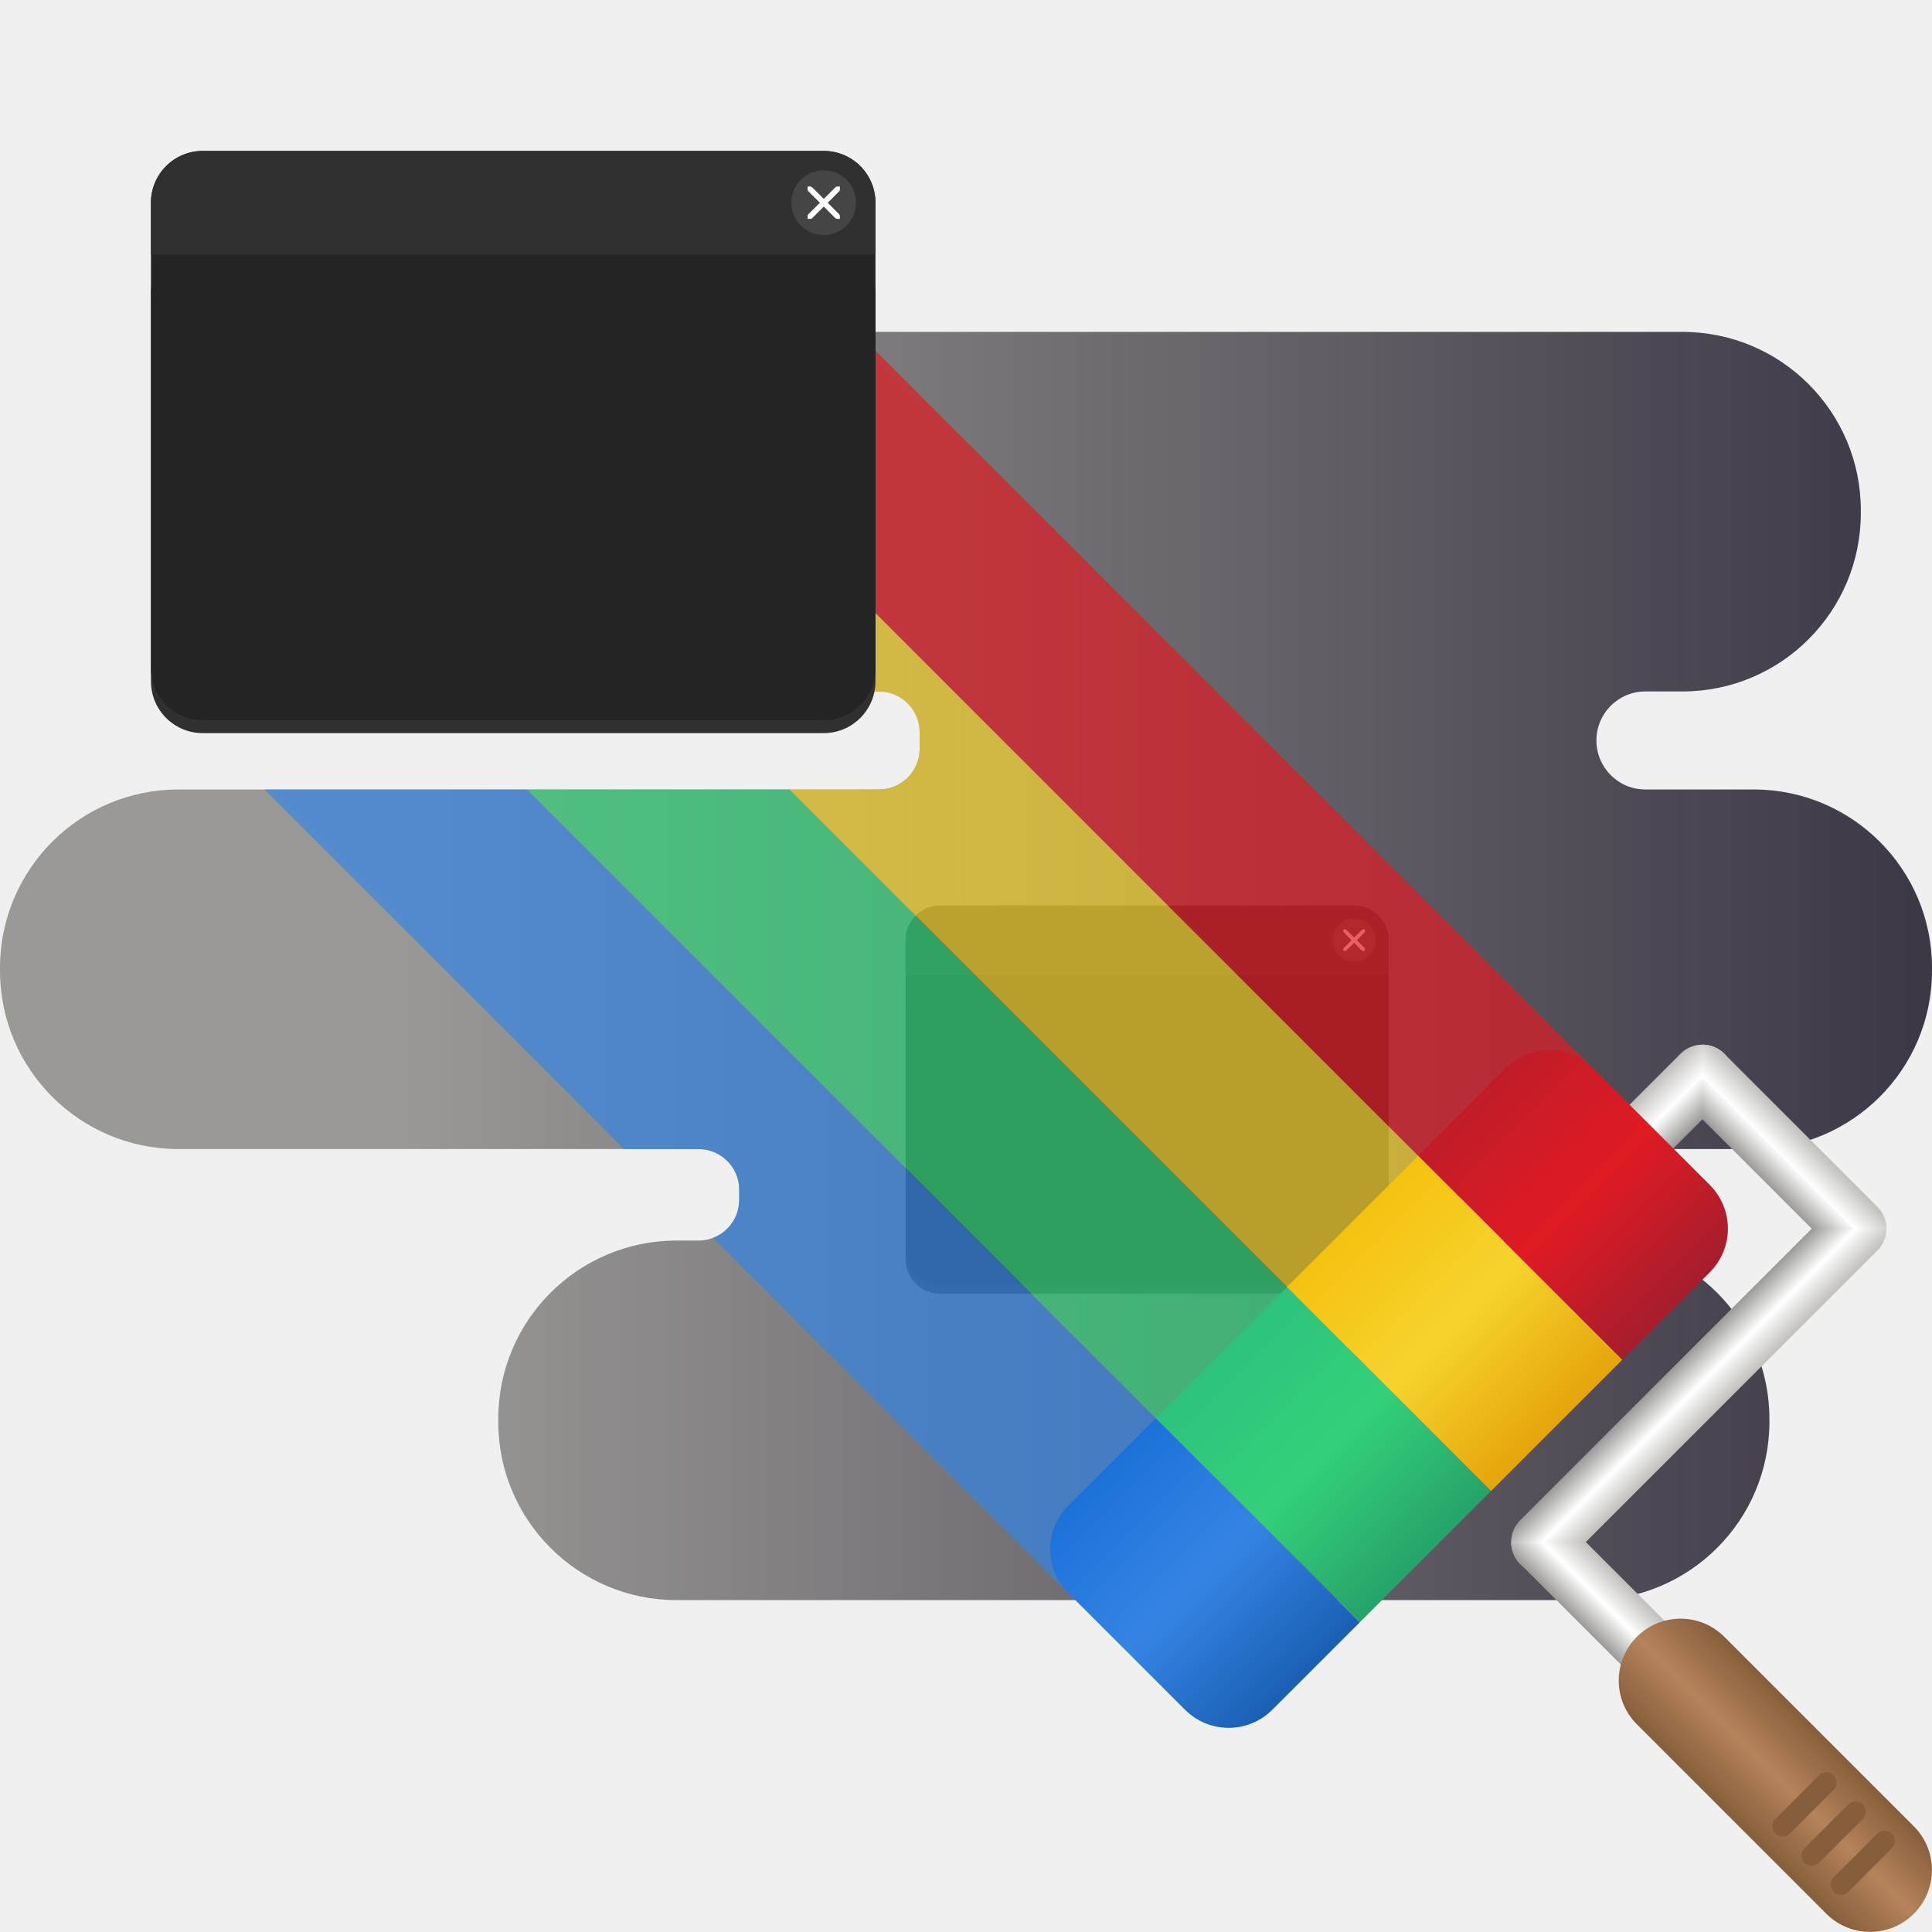
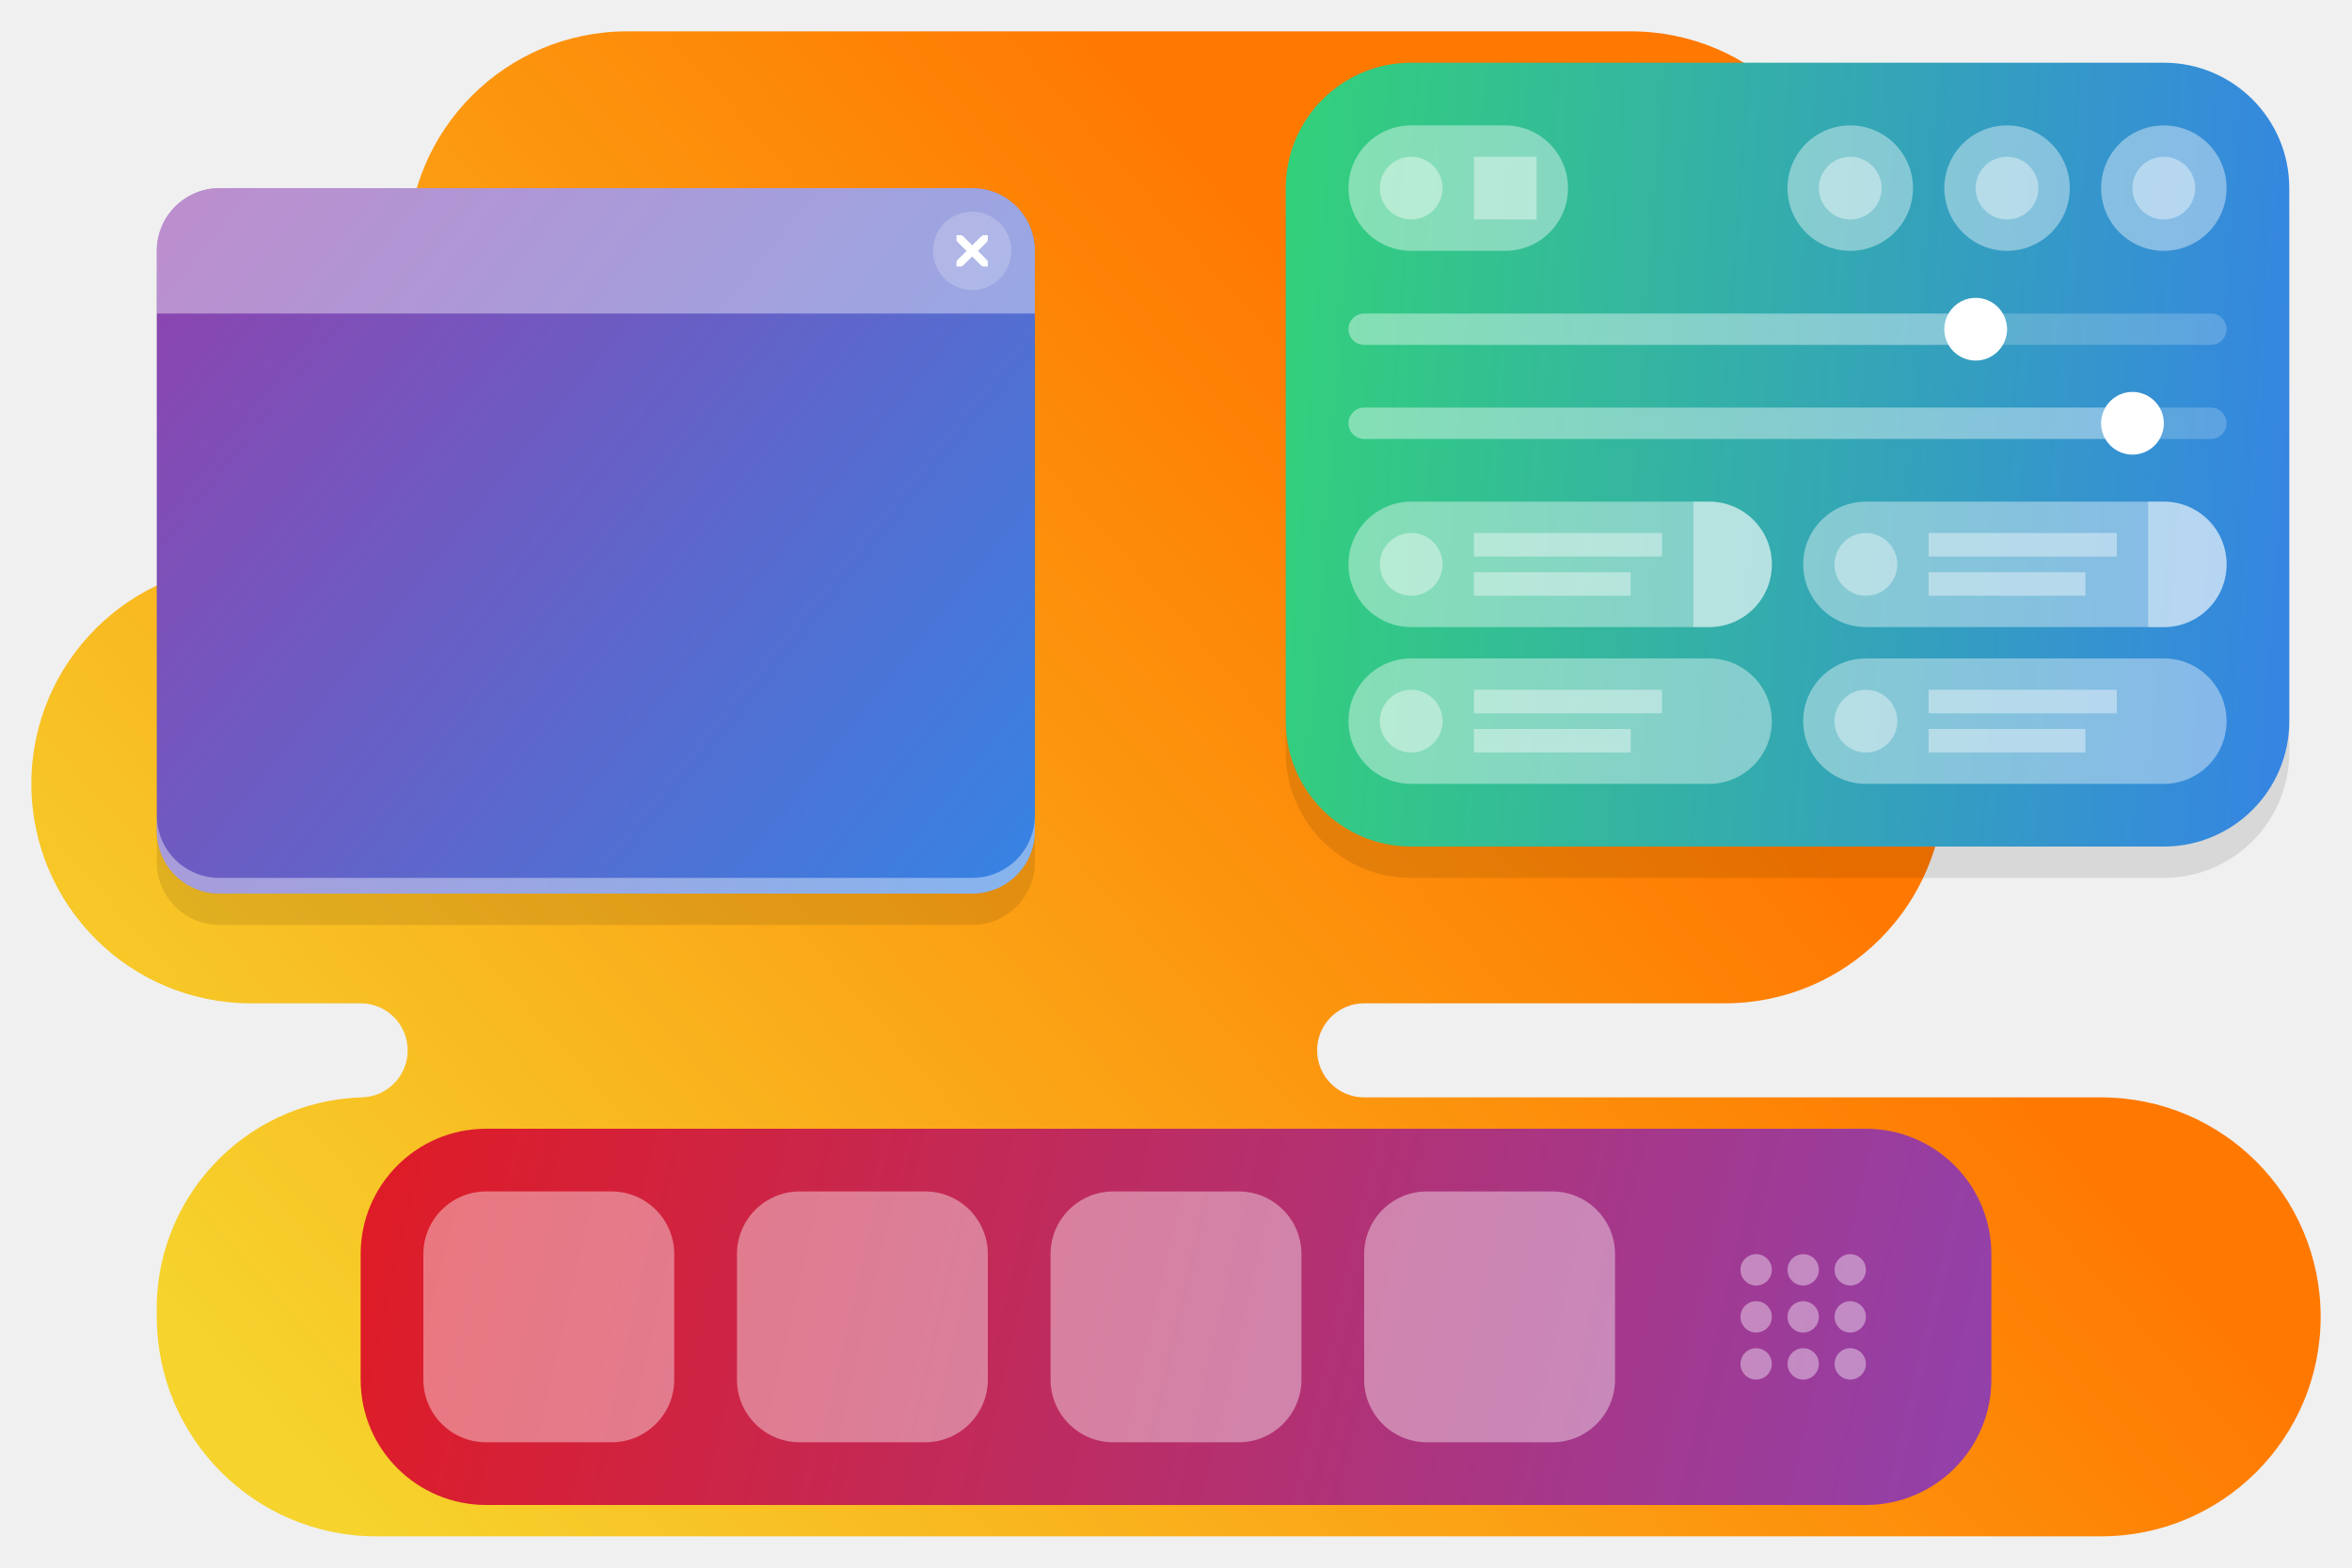
- <svg xmlns="http://www.w3.org/2000/svg" xmlns:xlink="http://www.w3.org/1999/xlink" width="256" height="256" style="isolation:isolate" viewBox="0 0 192 192">
-   <defs>
-     <linearGradient id="a">
-       <stop offset="0" stop-color="#3d3846" />
-       <stop offset="1" stop-color="#9a9996" />
+ <svg xmlns="http://www.w3.org/2000/svg" xmlns:xlink="http://www.w3.org/1999/xlink" width="300" height="200" viewBox="0 0 300 200" version="1.1" id="svg2315">
+   <defs id="defs2312">
+     <linearGradient id="linearGradient11085">
+       <stop style="stop-color:#9141ac;stop-opacity:1;" offset="0" id="stop11081" />
+       <stop style="stop-color:#3584e4;stop-opacity:1;" offset="1" id="stop11083" />
    </linearGradient>
-     <linearGradient id="b">
-       <stop offset="0" stop-color="#9a9996" />
-       <stop offset=".5" stop-color="#fff" />
-       <stop offset="1" stop-color="#c0bfbc" />
+     <linearGradient id="linearGradient6910">
+       <stop style="stop-color:#33d17a;stop-opacity:1;" offset="0" id="stop6906" />
+       <stop style="stop-color:#3584e4;stop-opacity:1;" offset="1" id="stop6908" />
    </linearGradient>
-     <linearGradient xlink:href="#a" id="d" x1="1275.7" x2="281.12" y1="760" y2="760" gradientTransform="translate(-3.032 14.147) scale(.15158)" gradientUnits="userSpaceOnUse" />
-     <linearGradient id="n" x1="82" x2="82" y1="47" y2="65" gradientTransform="matrix(1.5 0 0 1.5556 340.45 149.56)" gradientUnits="userSpaceOnUse">
-       <stop offset="0" stop-color="#1c71d8" />
-       <stop offset=".5" stop-color="#3584e4" />
-       <stop offset="1" stop-color="#1a5fb4" />
+     <linearGradient id="linearGradient3986">
+       <stop style="stop-color:#e01b24;stop-opacity:1;" offset="0" id="stop3982" />
+       <stop style="stop-color:#9141ac;stop-opacity:1;" offset="1" id="stop3984" />
    </linearGradient>
-     <linearGradient id="o" x1="82" x2="82" y1="47" y2="65" gradientTransform="matrix(1.5 0 0 1.5556 358.45 149.56)" gradientUnits="userSpaceOnUse">
-       <stop offset="0" stop-color="#2ec27e" />
-       <stop offset=".5" stop-color="#33d17a" />
-       <stop offset="1" stop-color="#26a269" />
+     <linearGradient id="linearGradient5469">
+       <stop style="stop-color:#ff7800;stop-opacity:1;" offset="0" id="stop5467" />
+       <stop style="stop-color:#f6d32d;stop-opacity:1;" offset="1" id="stop5465" />
    </linearGradient>
-     <linearGradient id="p" x1="82" x2="82" y1="47" y2="65" gradientTransform="matrix(1.5 0 0 1.5556 394.45 149.56)" gradientUnits="userSpaceOnUse">
-       <stop offset="0" stop-color="#c01c28" />
-       <stop offset=".5" stop-color="#e01b24" />
-       <stop offset="1" stop-color="#a51d2d" />
-     </linearGradient>
-     <linearGradient id="q" x1="82" x2="82" y1="47" y2="65" gradientTransform="matrix(1.5 0 0 1.5556 376.45 149.56)" gradientUnits="userSpaceOnUse">
-       <stop offset="0" stop-color="#f5c211" />
-       <stop offset=".5" stop-color="#f6d32d" />
-       <stop offset="1" stop-color="#e5a50a" />
-     </linearGradient>
-     <linearGradient xlink:href="#b" id="j" x1="46" x2="46" y1="232" y2="228" gradientTransform="matrix(.59375 0 0 1.5 -561.2 -108.33)" gradientUnits="userSpaceOnUse" />
-     <linearGradient xlink:href="#b" id="k" x1="46" x2="46" y1="232" y2="228" gradientTransform="matrix(1.1875 0 0 1.5 459.95 -602.67)" gradientUnits="userSpaceOnUse" />
-     <linearGradient xlink:href="#b" id="l" x1="46" x2="46" y1="232" y2="228" gradientTransform="matrix(0 -.8125 -1.5 0 878.45 292.17)" gradientUnits="userSpaceOnUse" />
-     <linearGradient xlink:href="#b" id="m" x1="46" x2="46" y1="232" y2="228" gradientTransform="matrix(0 -.48469 -1.5 0 835.45 285.9)" gradientUnits="userSpaceOnUse" />
-     <linearGradient id="r" x1="483.45" x2="497.45" y1="288.67" y2="288.67" gradientTransform="matrix(.85714 0 0 1.0556 70.064 -15.037)" gradientUnits="userSpaceOnUse">
-       <stop offset="0" stop-color="#865e3c" />
-       <stop offset=".5" stop-color="#b5835a" />
-       <stop offset="1" stop-color="#865e3c" />
-     </linearGradient>
-     <linearGradient xlink:href="#a" id="c" x1="1275.7" x2="281.12" y1="760" y2="760" gradientTransform="matrix(.10463 .04578 -.10463 .04578 -144.79 139.29)" gradientUnits="userSpaceOnUse" />
-     <clipPath id="e">
-       <rect width="112" height="88" x="-438.46" y="195.08" fill="#deddda" rx="8" ry="8" style="paint-order:normal" />
+     <clipPath clipPathUnits="userSpaceOnUse" id="clipPath2226-2">
+       <rect style="fill:#9141ac" id="rect2228-9" width="112" height="88" x="8" y="200" rx="8" ry="8" />
    </clipPath>
-     <clipPath id="i">
-       <path fill="url(#c)" d="m-126.14 169.53-.195.086c-6.758 2.956-6.758 7.749 0 10.705l6.26 2.74c1.54.673 1.54 1.766 0 2.44l-1.145.501c-1.54.674-4.039.674-5.58 0l-48.063-21.028c-6.757-2.956-17.713-2.956-24.47 0l-.195.086c-6.757 2.956-6.757 7.749 0 10.706l35.686 15.613c1.54.674 1.54 1.767 0 2.44l-.698.306c-1.54.674-4.04.674-5.58 0l-1.507-.66c-6.757-2.955-17.713-2.955-24.47 0l-.195.086c-6.757 2.957-6.757 7.75 0 10.706l62.73 27.444c6.757 2.957 17.713 2.957 24.47 0l.195-.085c6.757-2.956 6.757-7.75 0-10.706l-6.226-2.724c-1.541-.674-1.541-1.767 0-2.441l.697-.306c1.541-.674 4.04-.674 5.58 0l17.38 7.604c6.758 2.956 17.714 2.956 24.47 0l.196-.085c6.757-2.957 6.757-7.75 0-10.706l-7.43-3.25c-1.852-.811-1.852-2.125 0-2.936l.016-.007c1.853-.81 4.856-.81 6.709 0l2.547 1.114c6.757 2.957 17.713 2.957 24.47 0l.195-.085c6.757-2.956 6.757-7.75 0-10.706l-61.377-26.852c-6.757-2.956-17.713-2.956-24.47 0z" style="isolation:isolate" />
-     </clipPath>
-     <clipPath id="h">
-       <path fill="url(#c)" d="m-126.14 169.53-.195.086c-6.758 2.956-6.758 7.749 0 10.705l6.26 2.74c1.54.673 1.54 1.766 0 2.44l-1.145.501c-1.54.674-4.039.674-5.58 0l-48.063-21.028c-6.757-2.956-17.713-2.956-24.47 0l-.195.086c-6.757 2.956-6.757 7.749 0 10.706l35.686 15.613c1.54.674 1.54 1.767 0 2.44l-.698.306c-1.54.674-4.04.674-5.58 0l-1.507-.66c-6.757-2.955-17.713-2.955-24.47 0l-.195.086c-6.757 2.957-6.757 7.75 0 10.706l62.73 27.444c6.757 2.957 17.713 2.957 24.47 0l.195-.085c6.757-2.956 6.757-7.75 0-10.706l-6.226-2.724c-1.541-.674-1.541-1.767 0-2.441l.697-.306c1.541-.674 4.04-.674 5.58 0l17.38 7.604c6.758 2.956 17.714 2.956 24.47 0l.196-.085c6.757-2.957 6.757-7.75 0-10.706l-7.43-3.25c-1.852-.811-1.852-2.125 0-2.936l.016-.007c1.853-.81 4.856-.81 6.709 0l2.547 1.114c6.757 2.957 17.713 2.957 24.47 0l.195-.085c6.757-2.956 6.757-7.75 0-10.706l-61.377-26.852c-6.757-2.956-17.713-2.956-24.47 0z" style="isolation:isolate" />
-     </clipPath>
-     <clipPath id="g">
-       <path fill="url(#c)" d="m-126.14 169.53-.195.086c-6.758 2.956-6.758 7.749 0 10.705l6.26 2.74c1.54.673 1.54 1.766 0 2.44l-1.145.501c-1.54.674-4.039.674-5.58 0l-48.063-21.028c-6.757-2.956-17.713-2.956-24.47 0l-.195.086c-6.757 2.956-6.757 7.749 0 10.706l35.686 15.613c1.54.674 1.54 1.767 0 2.44l-.698.306c-1.54.674-4.04.674-5.58 0l-1.507-.66c-6.757-2.955-17.713-2.955-24.47 0l-.195.086c-6.757 2.957-6.757 7.75 0 10.706l62.73 27.444c6.757 2.957 17.713 2.957 24.47 0l.195-.085c6.757-2.956 6.757-7.75 0-10.706l-6.226-2.724c-1.541-.674-1.541-1.767 0-2.441l.697-.306c1.541-.674 4.04-.674 5.58 0l17.38 7.604c6.758 2.956 17.714 2.956 24.47 0l.196-.085c6.757-2.957 6.757-7.75 0-10.706l-7.43-3.25c-1.852-.811-1.852-2.125 0-2.936l.016-.007c1.853-.81 4.856-.81 6.709 0l2.547 1.114c6.757 2.957 17.713 2.957 24.47 0l.195-.085c6.757-2.956 6.757-7.75 0-10.706l-61.377-26.852c-6.757-2.956-17.713-2.956-24.47 0z" style="isolation:isolate" />
-     </clipPath>
-     <clipPath id="f">
-       <path fill="url(#c)" d="m-126.14 169.53-.195.086c-6.758 2.956-6.758 7.749 0 10.705l6.26 2.74c1.54.673 1.54 1.766 0 2.44l-1.145.501c-1.54.674-4.039.674-5.58 0l-48.063-21.028c-6.757-2.956-17.713-2.956-24.47 0l-.195.086c-6.757 2.956-6.757 7.749 0 10.706l35.686 15.613c1.54.674 1.54 1.767 0 2.44l-.698.306c-1.54.674-4.04.674-5.58 0l-1.507-.66c-6.757-2.955-17.713-2.955-24.47 0l-.195.086c-6.757 2.957-6.757 7.75 0 10.706l62.73 27.444c6.757 2.957 17.713 2.957 24.47 0l.195-.085c6.757-2.956 6.757-7.75 0-10.706l-6.226-2.724c-1.541-.674-1.541-1.767 0-2.441l.697-.306c1.541-.674 4.04-.674 5.58 0l17.38 7.604c6.758 2.956 17.714 2.956 24.47 0l.196-.085c6.757-2.957 6.757-7.75 0-10.706l-7.43-3.25c-1.852-.811-1.852-2.125 0-2.936l.016-.007c1.853-.81 4.856-.81 6.709 0l2.547 1.114c6.757 2.957 17.713 2.957 24.47 0l.195-.085c6.757-2.956 6.757-7.75 0-10.706l-61.377-26.852c-6.757-2.956-17.713-2.956-24.47 0z" style="isolation:isolate" />
-     </clipPath>
+     <linearGradient xlink:href="#linearGradient5469" id="linearGradient5471" x1="196" y1="66" x2="48" y2="196" gradientUnits="userSpaceOnUse" />
+     <linearGradient xlink:href="#linearGradient3986" id="linearGradient3988" x1="52" y1="144" x2="260" y2="192" gradientUnits="userSpaceOnUse" gradientTransform="translate(-6)" />
+     <linearGradient xlink:href="#linearGradient6910" id="linearGradient3988-3" x1="52" y1="144" x2="260" y2="194" gradientUnits="userSpaceOnUse" gradientTransform="matrix(0.6153846,0,0,2,132,-280)" />
+     <linearGradient xlink:href="#linearGradient11085" id="linearGradient11087" x1="8" y1="200" x2="120" y2="290" gradientUnits="userSpaceOnUse" gradientTransform="translate(32,-176)" />
  </defs>
-   <path fill="url(#d)" d="M60.56 50.708v.283c0 9.79 7.936 17.725 17.725 17.725h9.069a4.042 4.042 0 0 1 4.042 4.042v1.657a4.042 4.042 0 0 1-4.042 4.042h-69.63C7.937 78.457 0 86.393 0 96.182v.284c0 9.789 7.935 17.725 17.725 17.725h51.699a4.042 4.042 0 0 1 4.042 4.042v1.01a4.042 4.042 0 0 1-4.042 4.042H67.24c-9.79 0-17.725 7.936-17.725 17.725v.283c0 9.79 7.935 17.725 17.725 17.725h90.877c9.789 0 17.725-7.935 17.725-17.725v-.283c0-9.789-7.936-17.725-17.725-17.725h-9.02a4.042 4.042 0 0 1-4.042-4.042v-1.01a4.042 4.042 0 0 1 4.042-4.042h25.179c9.789 0 17.725-7.936 17.725-17.725v-.284c0-9.789-7.936-17.725-17.725-17.725h-10.764a4.86 4.86 0 0 1-4.86-4.859v-.023a4.86 4.86 0 0 1 4.86-4.859h3.69c9.789 0 17.725-7.936 17.725-17.725v-.283c0-9.79-7.936-17.725-17.725-17.725H78.286c-9.79 0-17.725 7.935-17.725 17.725z" />
-   <g transform="translate(277.91 6.396) scale(.42857)">
-     <rect width="112" height="76" x="-438.46" y="209.08" fill="#303030" rx="8" ry="8" style="paint-order:normal" />
-     <rect width="112" height="88" x="-438.46" y="195.08" fill="#242424" rx="8" ry="8" style="paint-order:normal" />
-     <rect width="112" height="16" x="-438.46" y="195.08" fill="#303030" clip-path="url(#e)" rx="0" ry="0" style="paint-order:markers stroke fill" />
-     <circle cx="-334.46" cy="203.08" r="5" fill="#454545" style="paint-order:markers stroke fill" />
-     <path fill="#fff" d="M-336.95 200.58h.428a.425.425 0 0 1 .286.13l1.784 1.784 1.796-1.784c.11-.096.185-.127.286-.13h.417v.417c0 .119-.016.229-.104.312l-1.784 1.784 1.77 1.77a.423.423 0 0 1 .118.3v.417h-.417a.421.421 0 0 1-.299-.117l-1.783-1.784-1.784 1.784a.423.423 0 0 1-.299.117h-.417v-.417c0-.11.04-.221.118-.3l1.783-1.77-1.783-1.784a.377.377 0 0 1-.118-.312z" />
-   </g>
-   <g stroke-dashoffset="26.4" stroke-linecap="round" stroke-width="16.971" opacity=".7">
-     <path fill="#3584e4" d="M-168.94 148.59h18v68.25h-18z" clip-path="url(#f)" transform="rotate(-45 -452.271 -5.242) scale(1.02437 2.34143)" />
-     <path fill="#33d17a" d="M-150.94 148.59h18v68.25h-18z" clip-path="url(#g)" transform="rotate(-45 -452.271 -5.242) scale(1.02437 2.34143)" />
-     <path fill="#e01b24" d="M-114.94 148.59h18v68.25h-18z" clip-path="url(#h)" transform="rotate(-45 -452.271 -5.242) scale(1.02437 2.34143)" />
-     <path fill="#f6d32d" d="M-132.94 148.59h18v68.25h-18z" clip-path="url(#i)" transform="rotate(-45 -452.271 -5.242) scale(1.02437 2.34143)" />
-   </g>
-   <g transform="rotate(-45 194.196 630.075) scale(1.02439)">
-     <rect width="18" height="6" x="-536.45" y="233.67" fill="url(#j)" rx="3" ry="3" transform="scale(-1 1)" />
-     <rect width="49" height="6" x="487.45" y="-260.67" fill="url(#k)" rx="3" ry="3" transform="scale(1 -1)" />
-     <path fill="url(#l)" d="m535.57 234.55-5.123 5.123v15l5.123 5.123a2.99 2.99 0 0 0 .877-2.123v-21c0-.83-.335-1.58-.877-2.123z" />
-     <path fill="url(#m)" d="m493.45 260.67-5.123-5.123a2.993 2.993 0 0 0-.877 2.123v14c0 1.662 1.338 3 3 3s3-1.338 3-3z" />
-   </g>
-   <g stroke-dashoffset="26.4" stroke-linecap="round" stroke-width="16.971">
-     <path fill="url(#n)" d="M460.45 222.67h12v28h-12c-3.324 0-6-2.676-6-6v-16c0-3.324 2.676-6 6-6z" transform="rotate(-45 194.196 630.075) scale(1.02439)" />
-     <path fill="url(#o)" d="M472.45 222.67h18v28h-18z" transform="rotate(-45 194.196 630.075) scale(1.02439)" />
-     <path fill="url(#p)" d="M514.45 222.67h6c3.324 0 6 2.676 6 6v16c0 3.324-2.676 6-6 6h-12v-28z" transform="rotate(-45 194.196 630.075) scale(1.02439)" />
-     <path fill="url(#q)" d="M490.45 222.67h18v28h-18z" transform="rotate(-45 194.196 630.075) scale(1.02439)" />
-   </g>
-   <g stroke-linecap="round" transform="rotate(-45 194.196 630.075) scale(1.02439)">
-     <rect width="12" height="38" x="484.45" y="270.67" fill="url(#r)" rx="6" ry="6" />
-     <g fill="#865e3c" stroke-dashoffset="26.4" stroke-width="12">
-       <rect width="8" height="2" x="486.45" y="292.67" rx="1" ry="1" />
-       <rect width="8" height="2" x="486.45" y="296.67" rx="1" ry="1" />
-       <rect width="8" height="2" x="486.45" y="300.67" rx="1" ry="1" />
+   <g id="layer1">
+     <path id="rect4021" d="m 52,32 c 0,15.464 12.536,28 28,28 h 14 c 3.314,0 6,2.686 6,6 0,3.314 -2.686,6 -6,6 H 32 C 16.536,72 4,84.536 4,100 c 0,15.464 12.536,28 28,28 h 14 c 3.314,0 6,2.686 6,6 0,3.314 -2.686,6 -6,6 -14.912,0.552 -26.552,13.088 -26,28 0,15.464 12.536,28 28,28 h 220 c 15.464,0 28,-12.536 28,-28 0,-15.464 -12.536,-28 -28,-28 h -94 c -3.314,0 -6,-2.686 -6,-6 0,-3.314 2.686,-6 6,-6 h 46 c 15.464,0 28,-12.536 28,-28 0,-15.464 -12.536,-28 -28,-28 h -18 c -3.314,0 -6,-2.686 -6,-6 0,-3.314 2.686,-6 6,-6 h 6 C 223.464,60 236,47.464 236,32 236,16.536 223.464,4 208,4 H 80 C 64.536,4 52,16.536 52,32 Z" style="fill:url(#linearGradient5471);fill-opacity:1" />
+     <g id="g459">
+       <rect style="fill:url(#linearGradient3988);fill-opacity:1;stroke:none;stroke-width:4.637;paint-order:markers stroke fill" id="rect2648" width="208" height="48" x="46" y="144" rx="16" ry="16" />
+       <g id="g3469" transform="matrix(0.5,0,0,0.5,112,80)" style="fill:#ffffff;fill-opacity:0.4">
+         <circle style="fill:#ffffff;fill-opacity:0.4;stroke:none;stroke-width:1.24;paint-order:markers stroke fill" id="circle3081" cx="224" cy="164" r="4" />
+         <circle style="fill:#ffffff;fill-opacity:0.4;stroke:none;stroke-width:1.24;paint-order:markers stroke fill" id="circle3099" cx="248" cy="164" r="4" />
+         <circle style="fill:#ffffff;fill-opacity:0.4;stroke:none;stroke-width:1.24;paint-order:markers stroke fill" id="circle3101" cx="236" cy="164" r="4" />
+         <circle style="fill:#ffffff;fill-opacity:0.4;stroke:none;stroke-width:1.24;paint-order:markers stroke fill" id="circle3103" cx="224" cy="176" r="4" />
+         <circle style="fill:#ffffff;fill-opacity:0.4;stroke:none;stroke-width:1.24;paint-order:markers stroke fill" id="circle3105" cx="248" cy="176" r="4" />
+         <circle style="fill:#ffffff;fill-opacity:0.4;stroke:none;stroke-width:1.24;paint-order:markers stroke fill" id="circle3107" cx="236" cy="176" r="4" />
+         <circle style="fill:#ffffff;fill-opacity:0.4;stroke:none;stroke-width:1.24;paint-order:markers stroke fill" id="circle3109" cx="224" cy="188" r="4" />
+         <circle style="fill:#ffffff;fill-opacity:0.4;stroke:none;stroke-width:1.24;paint-order:markers stroke fill" id="circle3111" cx="248" cy="188" r="4" />
+         <circle style="fill:#ffffff;fill-opacity:0.4;stroke:none;stroke-width:1.24;paint-order:markers stroke fill" id="circle3113" cx="236" cy="188" r="4" />
+       </g>
+       <rect style="fill:#ffffff;fill-opacity:0.4;stroke:none;stroke-width:4;paint-order:markers stroke fill" id="rect3525" width="32" height="32" x="174" y="152" rx="8" ry="8" />
+       <rect style="fill:#ffffff;fill-opacity:0.4;stroke:none;stroke-width:4;paint-order:markers stroke fill" id="rect3527" width="32" height="32" x="134" y="152" rx="8" ry="8" />
+       <rect style="fill:#ffffff;fill-opacity:0.4;stroke:none;stroke-width:4;paint-order:markers stroke fill" id="rect3529" width="32" height="32" x="94" y="152" rx="8" ry="8" />
+       <rect style="fill:#ffffff;fill-opacity:0.4;stroke:none;stroke-width:4;paint-order:markers stroke fill" id="rect3531" width="32" height="32" x="54" y="152" rx="8" ry="8" />
+     </g>
+     <rect style="fill:#000000;fill-opacity:0.1" id="rect2586-6" width="112" height="90" x="20" y="28" rx="8" ry="8" />
+     <g id="g12098" transform="translate(-20)">
+       <rect style="fill:url(#linearGradient11087);fill-opacity:1" id="rect2586" width="112" height="90" x="40" y="24" rx="8" ry="8" />
+       <path id="rect2584" style="fill:#ffffff;fill-opacity:0.4" d="m 40,104 v 2 c 0,4.432 3.568,8 8,8 h 96 c 4.432,0 8,-3.568 8,-8 v -2 c 0,4.432 -3.568,8 -8,8 H 48 c -4.432,0 -8,-3.568 -8,-8 z" />
+       <rect id="rect2588" width="112" height="16" x="8" y="200" style="fill:#ffffff;fill-opacity:0.4" clip-path="url(#clipPath2226-2)" transform="translate(32,-176)" />
+       <circle style="fill:#ffffff;fill-opacity:0.2" id="circle2590" cx="144" cy="32" r="5" />
+       <path d="m 142.001,30 h 0.5 0.016 c 0.127,0.006 0.256,0.064 0.344,0.156 l 1.141,1.141 1.156,-1.141 C 145.29,30.041 145.38,30.004 145.501,30 h 0.5 v 0.5 c 0,0.143 -0.018,0.275 -0.125,0.375 l -1.141,1.141 1.125,1.125 c 0.094,0.094 0.141,0.227 0.141,0.359 V 34 h -0.5 c -0.133,0 -0.266,-0.047 -0.359,-0.141 l -1.141,-1.141 -1.141,1.141 C 142.767,33.953 142.634,34 142.501,34 h -0.5 v -0.5 c 0,-0.133 0.047,-0.266 0.141,-0.359 l 1.141,-1.125 -1.141,-1.141 c -0.105,-0.098 -0.152,-0.234 -0.141,-0.375 z m 0,0" fill="#2e3436" id="path2592" style="fill:#ffffff" />
+     </g>
+     <rect style="fill:#000000;fill-opacity:0.1;stroke:none;stroke-width:5.145;paint-order:markers stroke fill" id="rect14049" width="128" height="100" x="164" y="12" rx="16" ry="16" />
+     <g id="g14085">
+       <rect style="fill:url(#linearGradient3988-3);fill-opacity:1;stroke:none;stroke-width:5.145;paint-order:markers stroke fill" id="rect2648-5" width="128" height="100" x="164" y="8" rx="16" ry="16" />
+       <rect style="fill:#ffffff;fill-opacity:0.2;stroke-width:4;paint-order:markers stroke fill" id="rect7038" width="16" height="4" x="268" y="52" rx="2" ry="2" />
+       <rect style="fill:#ffffff;fill-opacity:0.2;stroke-width:4;paint-order:markers stroke fill" id="rect7036" width="36" height="4" x="248" y="40" rx="2" ry="2" />
+       <rect style="fill:#ffffff;fill-opacity:0.4;stroke-width:4.989;paint-order:markers stroke fill" id="rect6912" width="28" height="16" x="172" y="16" rx="8" ry="8" />
+       <rect style="fill:#ffffff;fill-opacity:0.4;stroke-width:4.989;paint-order:markers stroke fill" id="rect6914" width="16" height="16" x="268" y="16" rx="8" ry="8" />
+       <rect style="fill:#ffffff;fill-opacity:0.4;stroke-width:4.989;paint-order:markers stroke fill" id="rect6916" width="16" height="16" x="248" y="16" rx="8" ry="8" />
+       <rect style="fill:#ffffff;fill-opacity:0.4;stroke-width:4.989;paint-order:markers stroke fill" id="rect6920" width="16" height="16" x="228" y="16" rx="8" ry="8" />
+       <rect style="fill:#ffffff;fill-opacity:0.4;stroke-width:4;paint-order:markers stroke fill" id="rect6976" width="84" height="4" x="172" y="40" rx="2" ry="2" />
+       <circle style="fill:#ffffff;fill-opacity:1;stroke-width:4;paint-order:markers stroke fill" id="path7030" cx="252" cy="42" r="4" />
+       <rect style="fill:#ffffff;fill-opacity:0.4;stroke-width:4;paint-order:markers stroke fill" id="rect7032" width="104" height="4" x="172" y="52" rx="2" ry="2" />
+       <circle style="fill:#ffffff;fill-opacity:1;stroke-width:4;paint-order:markers stroke fill" id="circle7034" cx="272" cy="54" r="4" />
+       <rect style="fill:#ffffff;fill-opacity:0.4;stroke-width:4.989;paint-order:markers stroke fill" id="rect7094" width="54" height="16" x="172" y="64" rx="8" ry="8" />
+       <rect style="fill:#ffffff;fill-opacity:0.4;stroke-width:4.989;paint-order:markers stroke fill" id="rect7096" width="54" height="16" x="230" y="64" rx="8" ry="8" />
+       <rect style="fill:#ffffff;fill-opacity:0.4;stroke-width:4.989;paint-order:markers stroke fill" id="rect7098" width="54" height="16" x="172" y="84" rx="8" ry="8" />
+       <rect style="fill:#ffffff;fill-opacity:0.4;stroke-width:4.989;paint-order:markers stroke fill" id="rect7100" width="54" height="16" x="230" y="84" rx="8" ry="8" />
+       <path id="rect7102" style="fill:#ffffff;fill-opacity:0.4;stroke-width:4.989;paint-order:markers stroke fill" d="m 216,64 v 16 h 2 c 4.432,0 8,-3.568 8,-8 0,-4.432 -3.568,-8 -8,-8 z" />
+       <path id="path7111" style="fill:#ffffff;fill-opacity:0.4;stroke-width:4.989;paint-order:markers stroke fill" d="m 274,64 v 16 h 2 c 4.432,0 8,-3.568 8,-8 0,-4.432 -3.568,-8 -8,-8 z" />
+       <rect style="fill:#ffffff;fill-opacity:0.4;stroke-width:4;paint-order:markers stroke fill" id="rect7113" width="8" height="8" x="272" y="20" rx="4" ry="4" />
+       <rect style="fill:#ffffff;fill-opacity:0.4;stroke-width:4;paint-order:markers stroke fill" id="rect9461" width="8" height="8" x="252" y="20" rx="4" ry="4" />
+       <rect style="fill:#ffffff;fill-opacity:0.4;stroke-width:4;paint-order:markers stroke fill" id="rect9463" width="8" height="8" x="232" y="20" rx="4" ry="4" />
+       <rect style="fill:#ffffff;fill-opacity:0.4;stroke-width:4;paint-order:markers stroke fill" id="rect9465" width="8" height="8" x="176" y="20" rx="4" ry="4" />
+       <rect style="fill:#ffffff;fill-opacity:0.4;stroke-width:4;paint-order:markers stroke fill" id="rect9467" width="8" height="8" x="188" y="20" />
+       <rect style="fill:#ffffff;fill-opacity:0.4;stroke-width:4;paint-order:markers stroke fill" id="rect9469" width="8" height="8" x="176" y="68" rx="4" ry="4" />
+       <rect style="fill:#ffffff;fill-opacity:0.4;stroke-width:4;paint-order:markers stroke fill" id="rect9471" width="8" height="8" x="176" y="88" rx="4" ry="4" />
+       <rect style="fill:#ffffff;fill-opacity:0.4;stroke-width:4;paint-order:markers stroke fill" id="rect9473" width="8" height="8" x="234" y="88" rx="4" ry="4" />
+       <rect style="fill:#ffffff;fill-opacity:0.4;stroke-width:4;paint-order:markers stroke fill" id="rect9475" width="8" height="8" x="234" y="68" rx="4" ry="4" />
+       <rect style="fill:#ffffff;fill-opacity:0.4;stroke-width:4;paint-order:markers stroke fill" id="rect9477" width="24" height="3" x="188" y="68" />
+       <rect style="fill:#ffffff;fill-opacity:0.4;stroke-width:4;paint-order:markers stroke fill" id="rect9479" width="20" height="3" x="188" y="73" />
+       <rect style="fill:#ffffff;fill-opacity:0.4;stroke-width:4;paint-order:markers stroke fill" id="rect9483" width="24" height="3" x="188" y="88" />
+       <rect style="fill:#ffffff;fill-opacity:0.4;stroke-width:4;paint-order:markers stroke fill" id="rect9485" width="20" height="3" x="188" y="93" />
+       <rect style="fill:#ffffff;fill-opacity:0.4;stroke-width:4;paint-order:markers stroke fill" id="rect9489" width="24" height="3" x="246" y="88" />
+       <rect style="fill:#ffffff;fill-opacity:0.4;stroke-width:4;paint-order:markers stroke fill" id="rect9491" width="20" height="3" x="246" y="93" />
+       <rect style="fill:#ffffff;fill-opacity:0.4;stroke-width:4;paint-order:markers stroke fill" id="rect9495" width="24" height="3" x="246" y="68" />
+       <rect style="fill:#ffffff;fill-opacity:0.4;stroke-width:4;paint-order:markers stroke fill" id="rect9497" width="20" height="3" x="246" y="73" />
    </g>
  </g>
-   <g transform="translate(296.87 -110.41) scale(.64286)">
-     <rect width="112" height="76" x="-438.46" y="209.08" fill="#303030" rx="8" ry="8" style="paint-order:normal" />
-     <rect width="112" height="88" x="-438.46" y="195.08" fill="#242424" rx="8" ry="8" style="paint-order:normal" />
-     <rect width="112" height="16" x="-438.46" y="195.08" fill="#303030" clip-path="url(#e)" rx="0" ry="0" style="paint-order:markers stroke fill" />
-     <circle cx="-334.46" cy="203.08" r="5" fill="#454545" style="paint-order:markers stroke fill" />
-     <path fill="#fff" d="M-336.95 200.58h.428a.425.425 0 0 1 .286.13l1.784 1.784 1.796-1.784c.11-.096.185-.127.286-.13h.417v.417c0 .119-.016.229-.104.312l-1.784 1.784 1.77 1.77a.423.423 0 0 1 .118.3v.417h-.417a.421.421 0 0 1-.299-.117l-1.783-1.784-1.784 1.784a.423.423 0 0 1-.299.117h-.417v-.417c0-.11.04-.221.118-.3l1.783-1.77-1.783-1.784a.377.377 0 0 1-.118-.312z" />
-   </g>
</svg>
